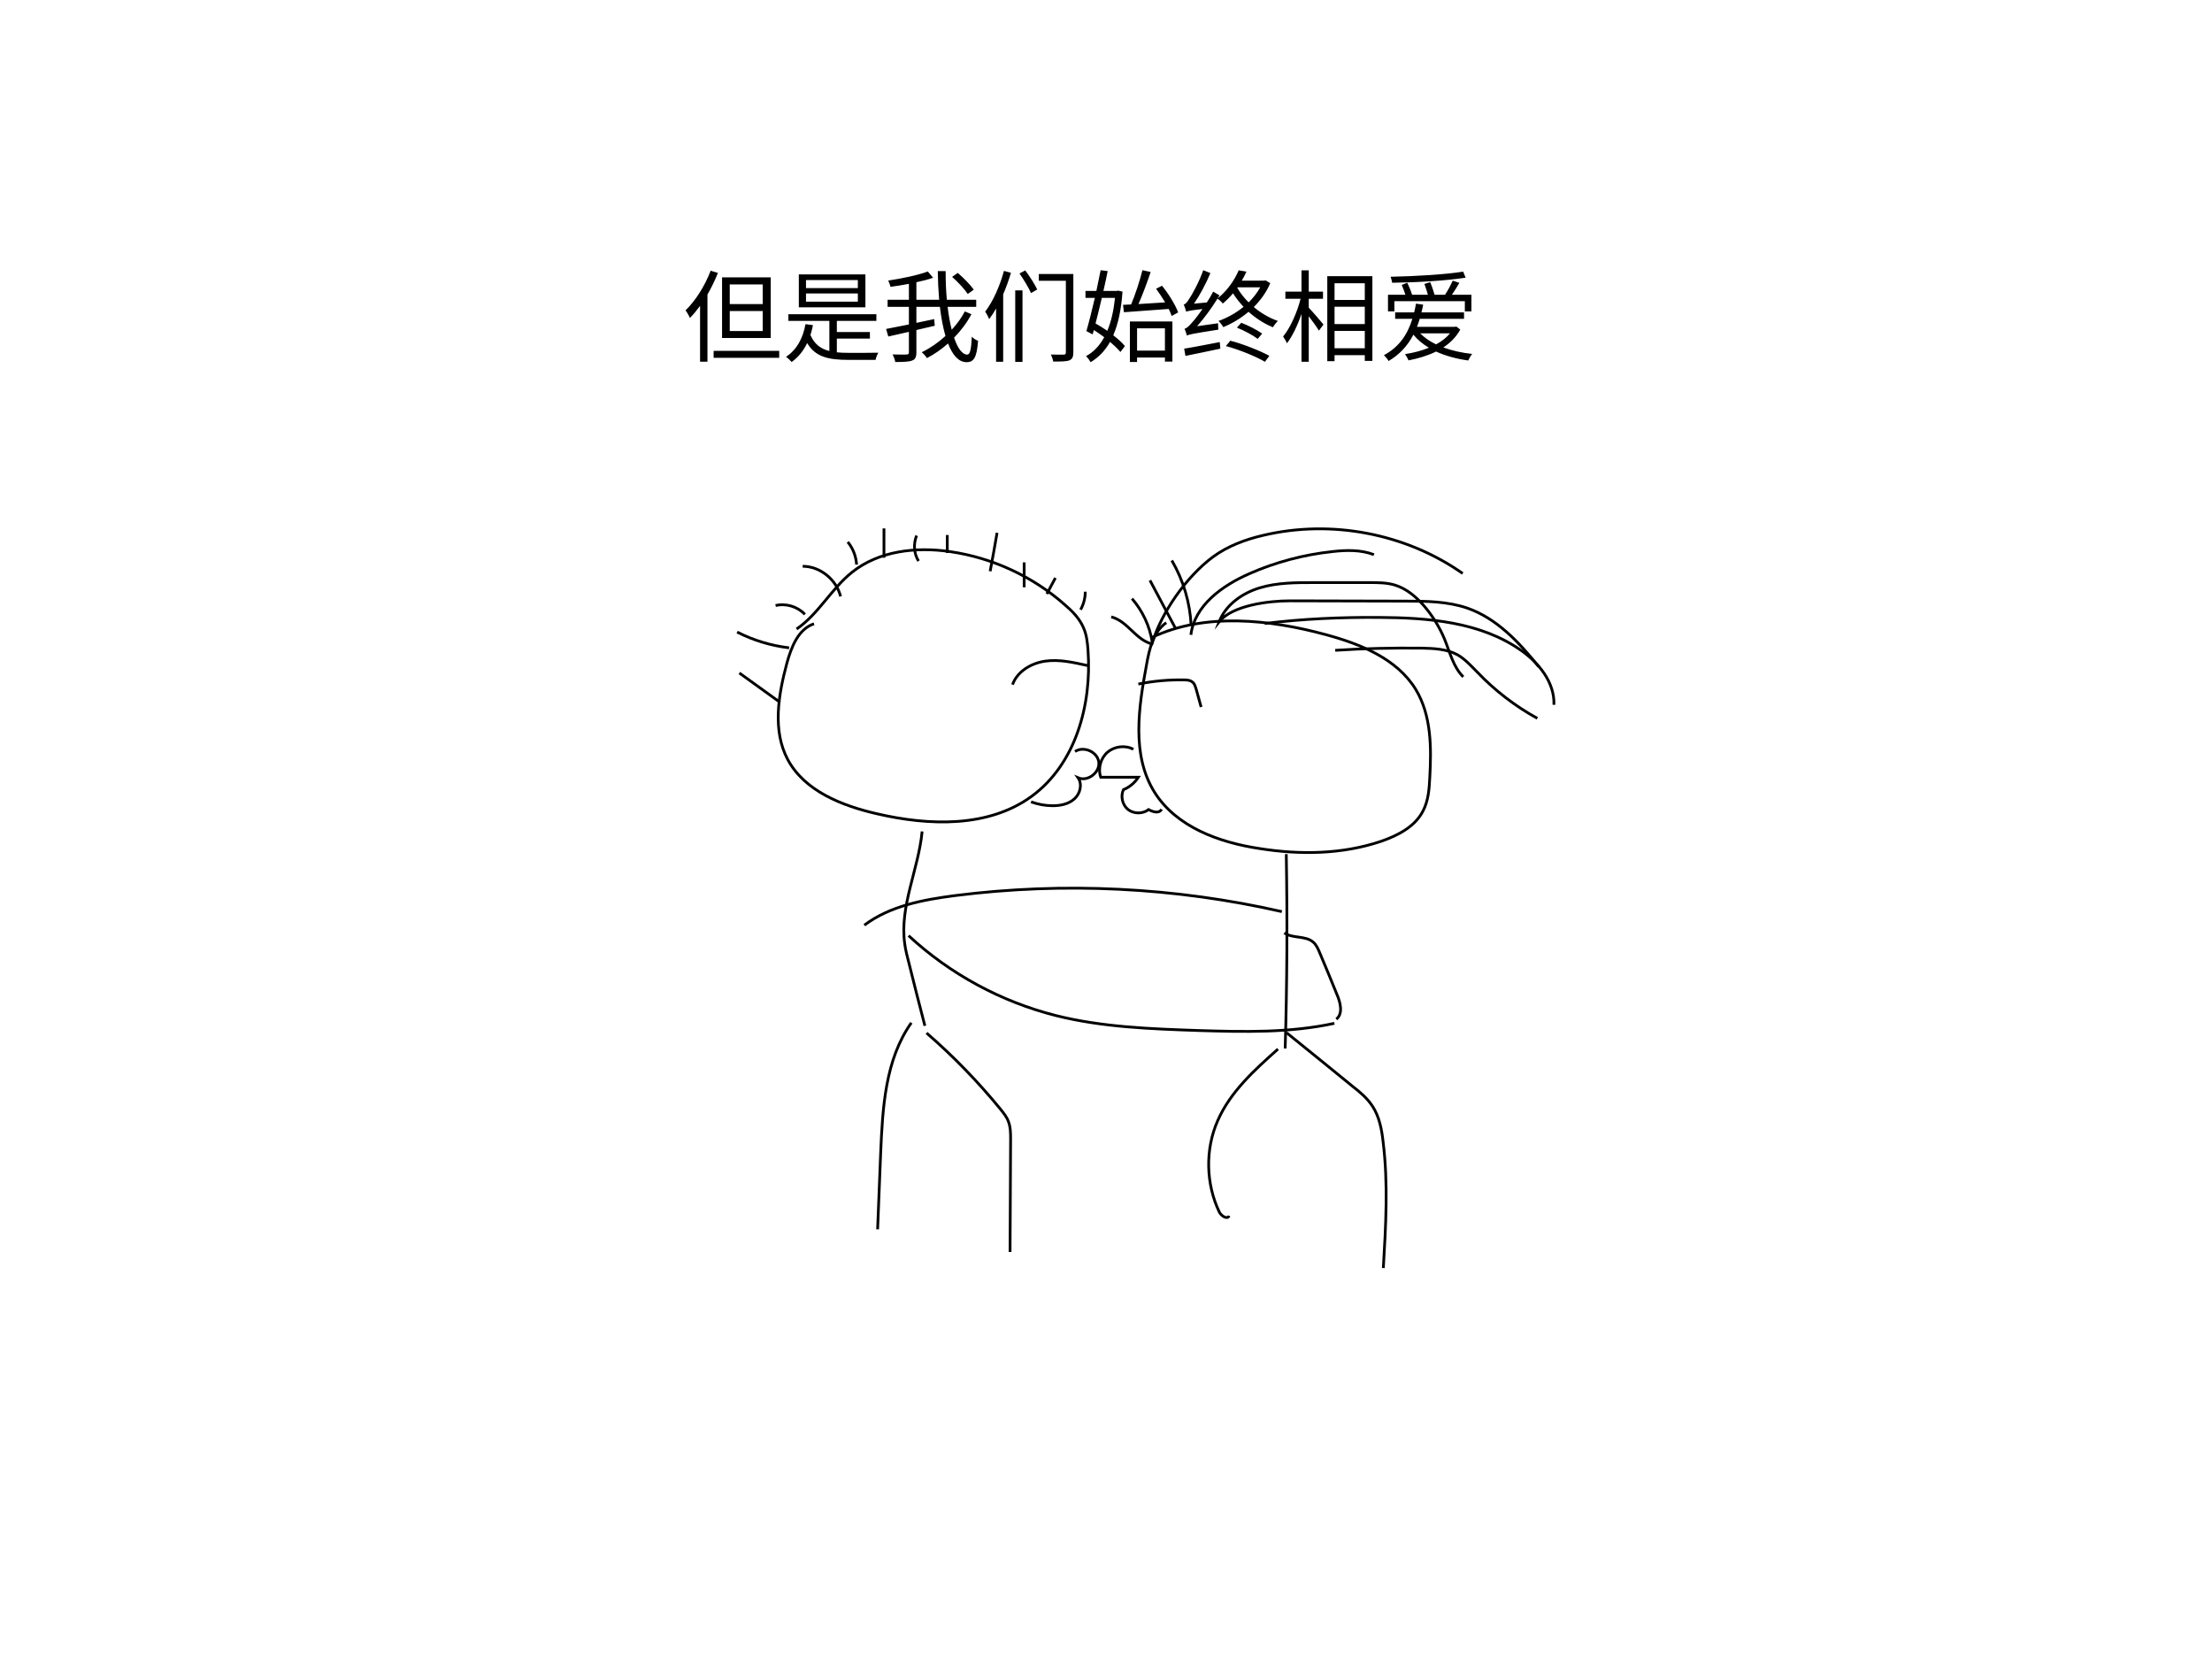
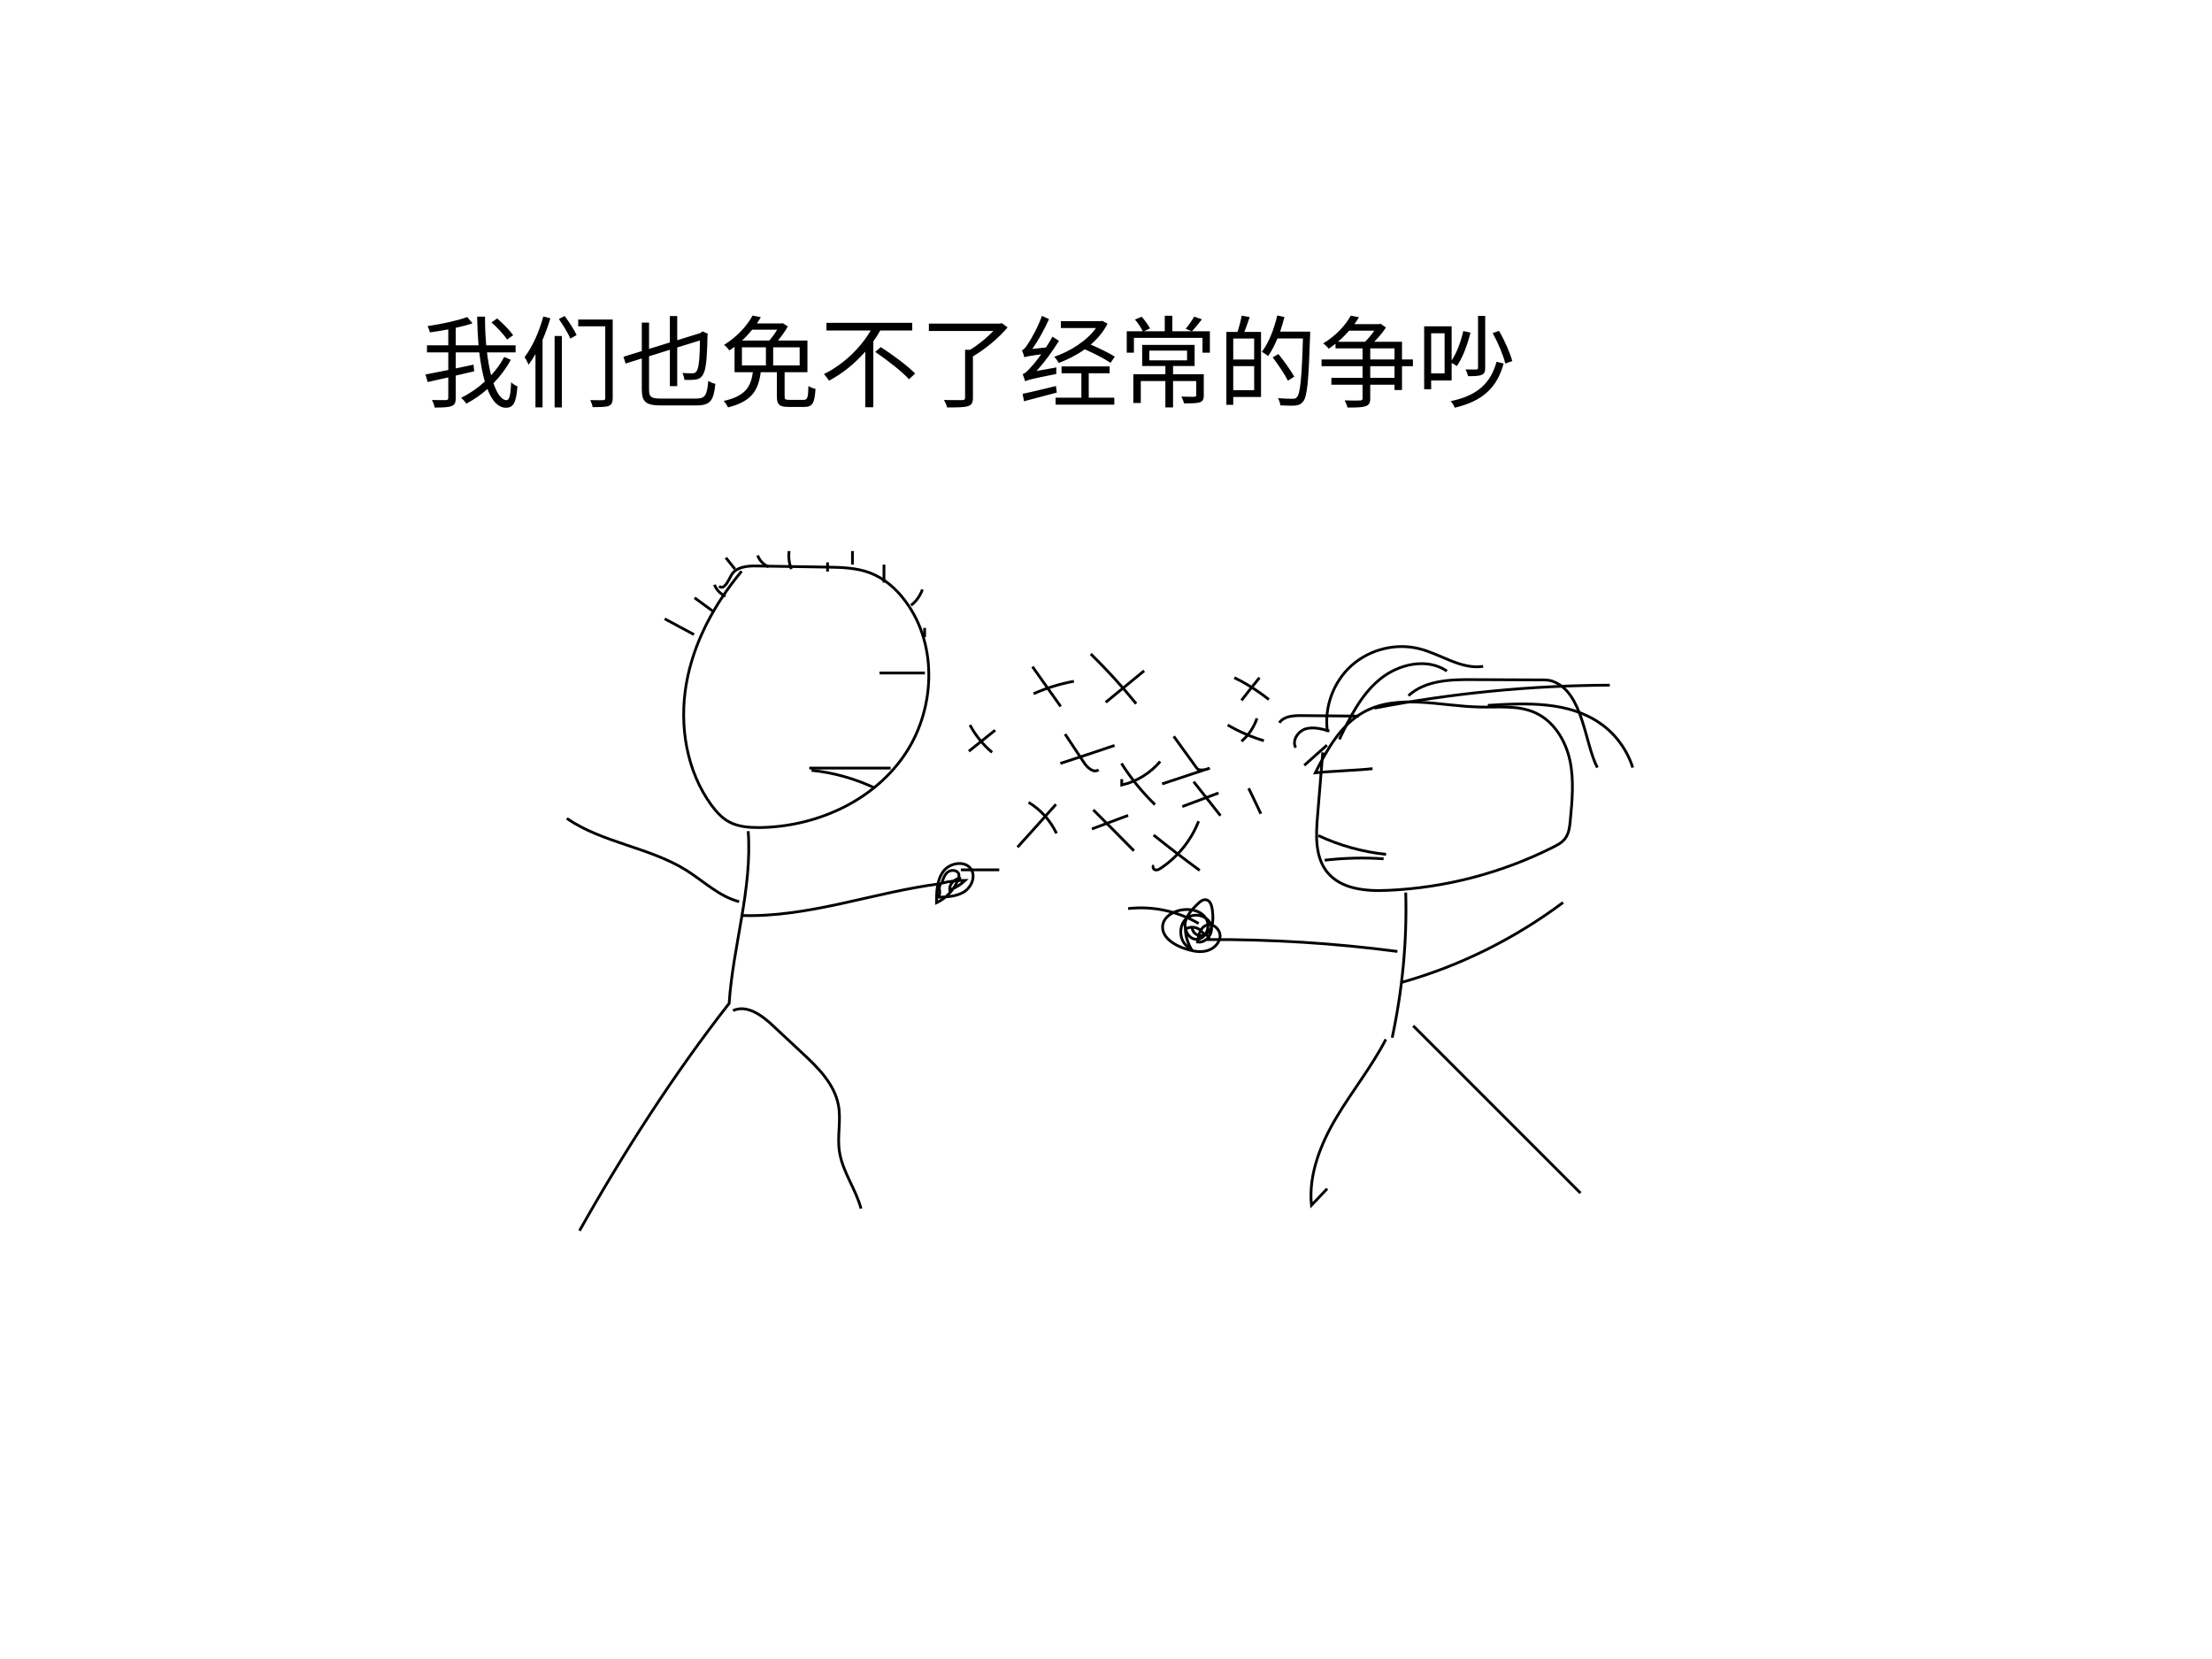
- <svg xmlns="http://www.w3.org/2000/svg" version="1.1" id="page16" x="0px" y="0px" viewBox="0 0 800 600" enable-background="new 0 0 800 600" xml:space="preserve">
-   <path fill="none" stroke="#000000" stroke-miterlimit="10" d="M294.4,225.6c-5.7,1.9-8.2,8.4-9.8,14.2c-3.1,11.5-5.3,24.4,0.3,34.9  c6.1,11.4,19.6,16.7,32.2,19.6c18.9,4.4,40.4,5.1,56-6.3c15.9-11.6,21.8-33.1,20.4-52.7c-0.2-2.9-0.5-5.8-1.7-8.4  c-1.4-3.2-3.9-5.8-6.6-8.1c-11.6-10.3-26.3-17.1-41.6-19.3c-12.3-1.8-25.8-0.3-35.5,7.5c-7.5,6-12.1,15.1-20,20.5" />
-   <path fill="none" stroke="#000000" stroke-miterlimit="10" d="M421.8,225.2c-4.7,3.3-6.1,9.4-7.1,15c-2.9,15.6-5.6,32.9,2.9,46.4  c7.9,12.5,23.3,18.1,38,20.3c14.6,2.3,29.8,2.1,43.8-2.6c6.1-2.1,12.4-5.3,15.3-11.1c1.9-3.7,2.2-7.9,2.4-12  c0.6-10.9,0.6-22.5-5.1-31.9c-6.8-11.1-20-16.4-32.6-19.8c-20.3-5.5-43.7-8-62.7,1" />
-   <path fill="none" stroke="#000000" stroke-miterlimit="10" d="M266.6,228.6c5.9,3,12.2,4.9,18.8,5.7" />
-   <path fill="none" stroke="#000000" stroke-miterlimit="10" d="M280.5,219c3.8-0.9,8,0.4,10.6,3.2" />
-   <path fill="none" stroke="#000000" stroke-miterlimit="10" d="M290.3,204.8c6.3,0,12.2,4.8,13.7,10.9" />
-   <path fill="none" stroke="#000000" stroke-miterlimit="10" d="M306.6,196c1.9,2.3,3,5.2,3.2,8.2" />
-   <path fill="none" stroke="#000000" stroke-miterlimit="10" d="M319.7,191.1c0,3.5,0,7.1,0,10.6" />
-   <path fill="none" stroke="#000000" stroke-miterlimit="10" d="M331.5,193.7c-1.2,3-1,6.5,0.7,9.2" />
-   <path fill="none" stroke="#000000" stroke-miterlimit="10" d="M342.6,193.5c0,2.2,0,4.4,0,6.5" />
-   <path fill="none" stroke="#000000" stroke-miterlimit="10" d="M360.6,192.7c-0.8,4.6-1.6,9.3-2.5,13.9" />
-   <path fill="none" stroke="#000000" stroke-miterlimit="10" d="M370.4,203.4c0,3,0,6,0,9" />
-   <path fill="none" stroke="#000000" stroke-miterlimit="10" d="M381.7,209c-1,1.9-2.1,3.9-3.1,5.8" />
-   <path fill="none" stroke="#000000" stroke-miterlimit="10" d="M392.5,214c0,2.3-0.6,4.6-1.7,6.5" />
-   <path fill="none" stroke="#000000" stroke-miterlimit="10" d="M267.4,243.4c4.9,3.5,9.8,7.1,14.7,10.6" />
-   <path fill="none" stroke="#000000" stroke-miterlimit="10" d="M393.3,240.7c-5-1.1-10.1-2.3-15.2-1.6s-10.2,3.7-11.9,8.5" />
-   <path fill="none" stroke="#000000" stroke-miterlimit="10" d="M529.2,244.8c-3.6-3.6-4.8-8.8-6.7-13.5c-1.8-4.4-4.4-8.6-7.5-12.2  c-2.9-3.3-6.3-6.2-10.5-7.5c-3-0.9-6.1-0.9-9.2-0.9c-6.7,0-13.4,0-20.1,0c-6.6,0-13.3,0-19.6,1.9s-12.3,6.1-14.7,12.3  c4.8-6,17.9-7.6,25.6-7.6c14,0,27.9,0.1,41.9,0.1c7.5,0,15.1,0.1,22.2,2.5c10.7,3.7,18.8,12.4,25.9,21.2" />
-   <path fill="none" stroke="#000000" stroke-miterlimit="10" d="M457.4,225.5c13.7-1.7,27.6-2.3,41.4-2.2c17.7,0.1,36.4,1.6,51,11.7  c6.7,4.6,12.5,11.8,12.2,19.9" />
-   <path fill="none" stroke="#000000" stroke-miterlimit="10" d="M482.9,235.2c10.4-0.7,20.8-0.9,31.2-0.8c4.5,0.1,9.1,0.3,13,2.4  c2.8,1.6,5,4.1,7.3,6.4c6.3,6.6,13.6,12.2,21.6,16.6" />
-   <path fill="none" stroke="#000000" stroke-miterlimit="10" d="M430.7,229.6c1.3-10.6,11.3-17.8,21.1-22.1c9.5-4.2,19.7-6.9,30-8  c5.1-0.6,10.4-0.7,15.1,1.1" />
-   <path fill="none" stroke="#000000" stroke-miterlimit="10" d="M529,207.4c-20.6-14.5-47.6-19.6-72.1-13.8  c-6.5,1.5-12.9,3.9-18.2,7.8c-9.6,7.1-18.7,20.1-22.1,31.5c-6-1.6-8.7-8.2-14.7-9.8" />
-   <path fill="none" stroke="#000000" stroke-miterlimit="10" d="M411.7,247.4c5.4-1.1,10.9-1.6,16.5-1.5c1.1,0,2.4,0.1,3.2,0.9  c0.7,0.6,0.9,1.5,1.2,2.4c0.6,2.2,1.2,4.3,1.8,6.5" />
-   <path fill="none" stroke="#000000" stroke-miterlimit="10" d="M409.4,216.5c3.8,4.4,6.4,9.9,7.3,15.6" />
-   <path fill="none" stroke="#000000" stroke-miterlimit="10" d="M415.9,209.9c3,5.7,6.1,11.4,9.1,17.1" />
-   <path fill="none" stroke="#000000" stroke-miterlimit="10" d="M423.8,202.7c4.2,7.2,6.6,15.3,7,23.6" />
-   <path fill="none" stroke="#000000" stroke-miterlimit="10" d="M388.8,271.8c3.1-2.1,8.2,0.1,8.6,3.9c0.4,3.7-4,7.1-7.5,5.6  c1.6,2.3,0.8,5.7-1.3,7.6c-2.1,1.9-5,2.5-7.9,2.5c-2.7,0-5.3-0.5-7.8-1.4" />
-   <path fill="none" stroke="#000000" stroke-miterlimit="10" d="M409.9,271c-2.9-1.6-6.8-1.1-9.3,1s-3.6,5.9-2.5,9.1  c4.5,0,9.1,0,13.6,0c-1.3,2-3.2,3.6-5.4,4.5c-1.1,2.4-0.4,5.5,1.7,7.2c2.1,1.6,5.3,1.6,7.4,0c1.7,0.9,3.8,1.5,4.7-0.1" />
-   <path fill="none" stroke="#000000" stroke-miterlimit="10" d="M333.5,300.7c-1.3,13.7-8.2,27-6.3,40.6c0.3,2.3,0.9,4.6,1.5,6.9  c1.9,7.6,3.8,15.2,5.8,22.8" />
-   <path fill="none" stroke="#000000" stroke-miterlimit="10" d="M465.2,308.9c0.4,23.4,0.3,46.9-0.4,70.3" />
-   <path fill="none" stroke="#000000" stroke-miterlimit="10" d="M329.6,369.9c-9.5,13.4-10.4,30.8-11.1,47.2  c-0.4,9.2-0.7,18.4-1.1,27.5" />
-   <path fill="none" stroke="#000000" stroke-miterlimit="10" d="M335.1,373.6c9.7,8.4,18.6,17.6,26.7,27.5c1.1,1.4,2.3,2.8,2.9,4.5  c0.8,2.1,0.8,4.3,0.8,6.5c-0.1,13.6-0.1,27.1-0.2,40.7" />
-   <path fill="none" stroke="#000000" stroke-miterlimit="10" d="M328.6,338.4c15,13.9,33.5,23.9,53.3,28.9c16.8,4.2,34.2,4.8,51.5,5.4  c16.5,0.5,33.1,0.9,49.2-2.6" />
-   <path fill="none" stroke="#000000" stroke-miterlimit="10" d="M463.6,329.7c-38.6-8.8-78.8-10.8-118.2-5.8  c-11.5,1.5-23.5,3.7-32.8,10.7" />
-   <path fill="none" stroke="#000000" stroke-miterlimit="10" d="M464.5,337.4c3,2.1,7.6,0.9,10.4,3.3c1.2,1,1.8,2.5,2.4,3.9  c2.1,5,4.2,10,6.2,15c1.3,3,2.3,7-0.2,9" />
-   <path fill="none" stroke="#000000" stroke-miterlimit="10" d="M462.2,379.4c-8.5,7.6-17.2,15.4-21.8,25.9  c-4.6,10.4-4.3,22.9,0.6,33.1c0.7,1.4,3,2.8,3.5,1.3" />
-   <path fill="none" stroke="#000000" stroke-miterlimit="10" d="M465.3,373.5c8,6.5,16,12.9,23.9,19.4c2.7,2.1,5.3,4.3,7.2,7.2  c2.4,3.7,3.3,8.2,3.8,12.7c1.9,15.2,1,30.5,0.1,45.8" />
-   <text transform="matrix(1 0 0 1 247 128)" font-family="'YouYuan'" font-size="36px">但是我们始终相爱</text>
+ <svg xmlns="http://www.w3.org/2000/svg" version="1.1" id="page13" x="0px" y="0px" viewBox="0 0 800 600" enable-background="new 0 0 800 600" xml:space="preserve">
+   <path fill="none" stroke="#000000" stroke-miterlimit="10" d="M268.2,206.6c-9.8,11.8-17.4,25.7-20,40.8  c-2.6,15.1,0.1,31.5,9.1,43.8c1.8,2.4,3.8,4.7,6.5,6.1c3.2,1.7,7,2,10.7,2c20.1-0.2,40.5-9.1,52.1-25.5  c11.6-16.3,12.9-40.2,0.9-56.3c-3.3-4.5-7.6-8.3-12.8-10.3c-5-1.9-10.4-2-15.7-2.1c-8.4-0.1-16.8-0.3-25.2-0.4  c-3.5-0.1-7.6,0.3-9.3,3.3c-1.1,2.1-2.7,5.6-4.4,4" />
+   <path fill="none" stroke="#000000" stroke-miterlimit="10" d="M318.1,243.4c5.5,0,10.9,0,16.4,0" />
+   <path fill="none" stroke="#000000" stroke-miterlimit="10" d="M292.7,277.8c9.8,0,19.6,0,29.4,0" />
+   <path fill="none" stroke="#000000" stroke-miterlimit="10" d="M359.9,264.1c-3.2,2.5-6.3,5.1-9.5,7.6" />
+   <path fill="none" stroke="#000000" stroke-miterlimit="10" d="M350.8,262.2c2,3.8,4.8,7.2,8,9.9" />
+   <path fill="none" stroke="#000000" stroke-miterlimit="10" d="M388.4,246.4c-5,0.9-9.9,2.4-14.6,4.5" />
+   <path fill="none" stroke="#000000" stroke-miterlimit="10" d="M373.4,241.1c3.4,4.8,6.8,9.6,10.2,14.4" />
+   <path fill="none" stroke="#000000" stroke-miterlimit="10" d="M413.8,242.6c-4.6,3.8-9.3,7.6-13.9,11.4" />
+   <path fill="none" stroke="#000000" stroke-miterlimit="10" d="M394.5,236.5c5.8,5.7,11.3,11.7,16.4,18" />
+   <path fill="none" stroke="#000000" stroke-miterlimit="10" d="M403.1,269.6c-6.5,2.2-13.1,4.4-19.6,6.5" />
+   <path fill="none" stroke="#000000" stroke-miterlimit="10" d="M385.2,265.5c2.3,3.5,4.6,6.9,6.9,10.4c1.2,1.8,3.5,3.8,5.2,2.5" />
+   <path fill="none" stroke="#000000" stroke-miterlimit="10" d="M419.6,275.4c-3.6,4.2-8.5,7.3-13.9,8.5c0-0.7,0-1.4,0-2.1" />
+   <path fill="none" stroke="#000000" stroke-miterlimit="10" d="M405.6,276.1c3.4,5.4,7.5,10.4,12.1,14.9" />
+   <path fill="none" stroke="#000000" stroke-miterlimit="10" d="M382.1,301.4c-2.2-4.6-5.7-8.6-10.1-11.2" />
+   <path fill="none" stroke="#000000" stroke-miterlimit="10" d="M381.9,290.9c-4.6,5.2-9.3,10.4-13.9,15.5" />
+   <path fill="none" stroke="#000000" stroke-miterlimit="10" d="M408,294.9c-4.4,1.6-8.7,3.3-13.1,4.9" />
+   <path fill="none" stroke="#000000" stroke-miterlimit="10" d="M395.4,292.9c4.9,4.9,9.8,9.8,14.7,14.8" />
+   <path fill="none" stroke="#000000" stroke-miterlimit="10" d="M433.5,297c-2.7,6.9-7.5,12.9-13.7,17c-0.6,0.4-1.3,0.8-2,0.6  c-0.7-0.2-1.1-1.2-0.5-1.6" />
+   <path fill="none" stroke="#000000" stroke-miterlimit="10" d="M417.2,302c5.5,4.4,11.1,8.7,16.7,12.8" />
+   <path fill="none" stroke="#000000" stroke-miterlimit="10" d="M478.4,272.1c-0.6,7.7-1.3,15.4-1.9,23.1c-0.6,6.9-0.9,14.6,3.4,20.1  c5,6.3,14.1,7.1,22.1,6.7c20.7-0.9,41.2-6.3,59.7-15.6c1.6-0.8,3.3-1.7,4.4-3.2c1.3-1.8,1.6-4.1,1.8-6.3c0.7-7.3,1.4-14.7-0.1-21.8  c-1.5-7.1-5.7-14.1-12.3-17.2c-6.3-3-13.6-2-20.5-2.2c-14.2-0.3-29.5-5-41.9,1.9c-8.2,4.6-13.1,13.4-17.4,21.9  c5.5-0.6,15.3-0.9,20.7-1.5" />
+   <path fill="none" stroke="#000000" stroke-miterlimit="10" d="M476.8,302.2c7.7,3.6,16,5.9,24.5,6.8" />
+   <path fill="none" stroke="#000000" stroke-miterlimit="10" d="M270.6,300.6c1.5,20.9-5.5,41.4-6.9,62.3  c-19.7,25.1-38.5,54.4-54.1,82.2" />
+   <path fill="none" stroke="#000000" stroke-miterlimit="10" d="M265.1,365.5c5-2.3,10.5,1.7,14.5,5.5c3.5,3.3,7,6.5,10.5,9.8  c5.7,5.3,11.6,11.1,13.1,18.8c1.1,5.5-0.5,11.3,0.4,16.9c1.1,7.3,5.9,13.5,7.8,20.6" />
+   <path fill="none" stroke="#000000" stroke-miterlimit="10" d="M268.1,331.1c24.4,0.8,47.8-8.4,72-11.5c-1,3,0.4,1.8-0.6,4.9  c3.1-0.1,6.4-0.3,9.1-1.9c2.7-1.7,4.3-5.4,2.7-8.1c-2-3.4-7.7-2.6-10.1,0.6s-2.5,7.5-2.5,11.4c3.6-1.7,6.4-4.8,7.8-8.4  c0.2-0.6,0.4-1.2,0.3-1.8c-0.3-1.6-2.6-1.9-3.9-1s-1.8,2.6-2.3,4.1c2.8-0.7,5.6-1,8.5-1c-1.6,1.5-3.5,2.7-5.6,3.5  c-0.3-2.2,1.9-4.4,4.1-4.2" />
+   <path fill="none" stroke="#000000" stroke-miterlimit="10" d="M347.5,314.6c4.6,0,9.3,0,13.9,0" />
+   <path fill="none" stroke="#000000" stroke-miterlimit="10" d="M508.4,322.8c0.5,17.6-1.2,35.2-4.9,52.5" />
+   <path fill="none" stroke="#000000" stroke-miterlimit="10" d="M431.3,335.1c-0.5,1.8,1.5,3.5,3.3,3.3s3.2-1.8,3.7-3.6  s0.4-3.6,0.2-5.4c-0.2-1.7-0.7-3.8-2.4-4c-1.1-0.1-2,0.6-2.8,1.4c-2,1.9-4,4-4.6,6.6s1,6,3.7,6.3c3.4,0.4,5.6-4.3,3.9-7.3  s-5.7-3.9-9-3.3c-3.1,0.5-6.4,2.5-6.8,5.6c-0.5,4.1,3.9,7,7.8,8.3c2.4,0.8,5,1.5,7.5,1c2.5-0.4,4.9-2.3,5.4-4.8s-2-5.3-4.5-4.7  c-2.5,0.6-3.3,3.6-3.6,6.2c3.2,0.5,6-3.4,4.8-6.4s-5.3-4.2-8.1-2.6c-4.1,2.4-3.5,9.7,0.9,11.3c-1.2-2.1-1.9-4.5-2-6.9  c1.8-1.3,4.5-0.9,5.9,0.8c1.3,1.7,3.8,1.5,2.1,2.9c23-0.1,45.9,1.3,68.7,4.3" />
+   <path fill="none" stroke="#000000" stroke-miterlimit="10" d="M408,328.6c8.8-1,17.9,0.9,25.5,5.4" />
+   <path fill="none" stroke="#000000" stroke-miterlimit="10" d="M501.2,375.9c-5.1,9.9-12.2,18.7-17.9,28.3s-10.1,20.6-9,31.7  c1.9-2,3.8-4,5.7-6" />
+   <path fill="none" stroke="#000000" stroke-miterlimit="10" d="M511.1,371c20.2,20.2,40.3,40.3,60.5,60.5" />
+   <path fill="none" stroke="#000000" stroke-miterlimit="10" d="M240.4,223.8c3.5,1.9,7.1,3.8,10.6,5.7" />
+   <path fill="none" stroke="#000000" stroke-miterlimit="10" d="M251.2,216.2c2.4,1.7,4.7,3.5,7.1,5.2" />
+   <path fill="none" stroke="#000000" stroke-miterlimit="10" d="M258.4,211.5c0.7,1.8,2.2,3.4,4,4.1" />
+   <path fill="none" stroke="#000000" stroke-miterlimit="10" d="M262.5,201.7c1.1,1.4,2.2,2.7,3.3,4.1" />
+   <path fill="none" stroke="#000000" stroke-miterlimit="10" d="M274,200.9c0.7,1.8,2.2,3.4,4,4.1" />
+   <path fill="none" stroke="#000000" stroke-miterlimit="10" d="M285.4,199.3c-0.3,2.2,0,4.5,0.8,6.5" />
+   <path fill="none" stroke="#000000" stroke-miterlimit="10" d="M299.3,203.4c0,1.1,0,2.2,0,3.3" />
+   <path fill="none" stroke="#000000" stroke-miterlimit="10" d="M308.3,199.3c0,1.6,0,3.3,0,4.9" />
+   <path fill="none" stroke="#000000" stroke-miterlimit="10" d="M319.7,204.2c0,2.2,0,4.4,0,6.5" />
+   <path fill="none" stroke="#000000" stroke-miterlimit="10" d="M333.6,213.2c-0.8,2.2-2.2,4.3-4.1,5.7" />
+   <path fill="none" stroke="#000000" stroke-miterlimit="10" d="M334.4,227.1c0,1.1,0,2.2,0,3.3" />
+   <path fill="none" stroke="#000000" stroke-miterlimit="10" d="M484.4,267.4c3.8-7.9,7.8-16.1,14.6-21.7s17.1-7.9,24.3-3" />
+   <path fill="none" stroke="#000000" stroke-miterlimit="10" d="M497.1,256.1c28-5.4,56.6-8.2,85.1-8.3" />
+   <path fill="none" stroke="#000000" stroke-miterlimit="10" d="M509.4,251.6c6.1-5.6,15.3-5.9,23.6-5.8c8.1,0,16.3,0.1,24.4,0.1  c1.5,0,3,0,4.4,0.6c10.8,4.1,11.3,22.3,15.9,31.1" />
+   <path fill="none" stroke="#000000" stroke-miterlimit="10" d="M538.1,255.1c14.1-0.9,29.4-1.5,40.9,6.7c5.4,3.8,9.5,9.5,11.5,15.8" />
+   <path fill="none" stroke="#000000" stroke-miterlimit="10" d="M480.1,264.7c-1.3-8.8,2.1-18.1,8.7-24s16.2-8.3,24.8-6  c7.7,2,14.9,7.5,22.8,6.3" />
+   <path fill="none" stroke="#000000" stroke-miterlimit="10" d="M479.9,269.5c-2.7,2.4-5.5,4.9-8.2,7.3" />
+   <path fill="none" stroke="#000000" stroke-miterlimit="10" d="M480.8,264.4c-2.8-0.8-5.8-1.6-8.6-0.8c-2.8,0.9-5,4.2-3.6,6.8" />
+   <path fill="none" stroke="#000000" stroke-miterlimit="10" d="M491.4,259c-6.9-0.1-13.9-0.1-20.8-0.2c-2.9,0-6.3,0.2-7.9,2.6" />
+   <path fill="none" stroke="#000000" stroke-miterlimit="10" d="M293.5,278.6c7.9,0.8,15.7,3,22.9,6.4" />
+   <path fill="none" stroke="#000000" stroke-miterlimit="10" d="M500.4,310.6c-7.1-0.5-14.2-0.3-21.3,0.5" />
+   <path fill="none" stroke="#000000" stroke-miterlimit="10" d="M267.3,326.1c-7.2-1.9-12.7-7.3-19-11.3c-13.4-8.4-30.3-9.9-43.3-18.8  " />
+   <path fill="none" stroke="#000000" stroke-miterlimit="10" d="M506.9,355.3c21-5.9,40.9-15.8,58.4-28.9" />
+   <path fill="none" stroke="#000000" stroke-miterlimit="10" d="M424.5,266.3c2.8,3.9,5.6,7.7,8.4,11.6c0.7,1,3.5,0.5,4.6-0.1  c-5.7,1.9-11.4,3.8-17.2,5.7" />
+   <path fill="none" stroke="#000000" stroke-miterlimit="10" d="M456,294.3c-1.5-3.1-2.9-6.2-4.4-9.2" />
+   <path fill="none" stroke="#000000" stroke-miterlimit="10" d="M440.7,286.8c-4.4,1.6-8.7,3.3-13.1,4.9" />
+   <path fill="none" stroke="#000000" stroke-miterlimit="10" d="M431.7,282.7c3.2,4.1,6.5,8.2,9.7,12.3" />
+   <path fill="none" stroke="#000000" stroke-miterlimit="10" d="M454.6,259.8c-1.1,3.2-3,6.1-5.6,8.3" />
+   <path fill="none" stroke="#000000" stroke-miterlimit="10" d="M444,262.2c4.1,2.4,8.5,4.3,13.1,5.7" />
+   <path fill="none" stroke="#000000" stroke-miterlimit="10" d="M455.5,245.1c-2.2,2.7-4.4,5.5-6.5,8.2" />
+   <path fill="none" stroke="#000000" stroke-miterlimit="10" d="M446.4,245.1c4.4,2.1,8.6,4.8,12.5,7.9" />
+   <text transform="matrix(1 0 0 1 152.4101 144.4734)" font-family="'YouYuan'" font-size="36px">我们也免不了经常的争吵</text>
</svg>
